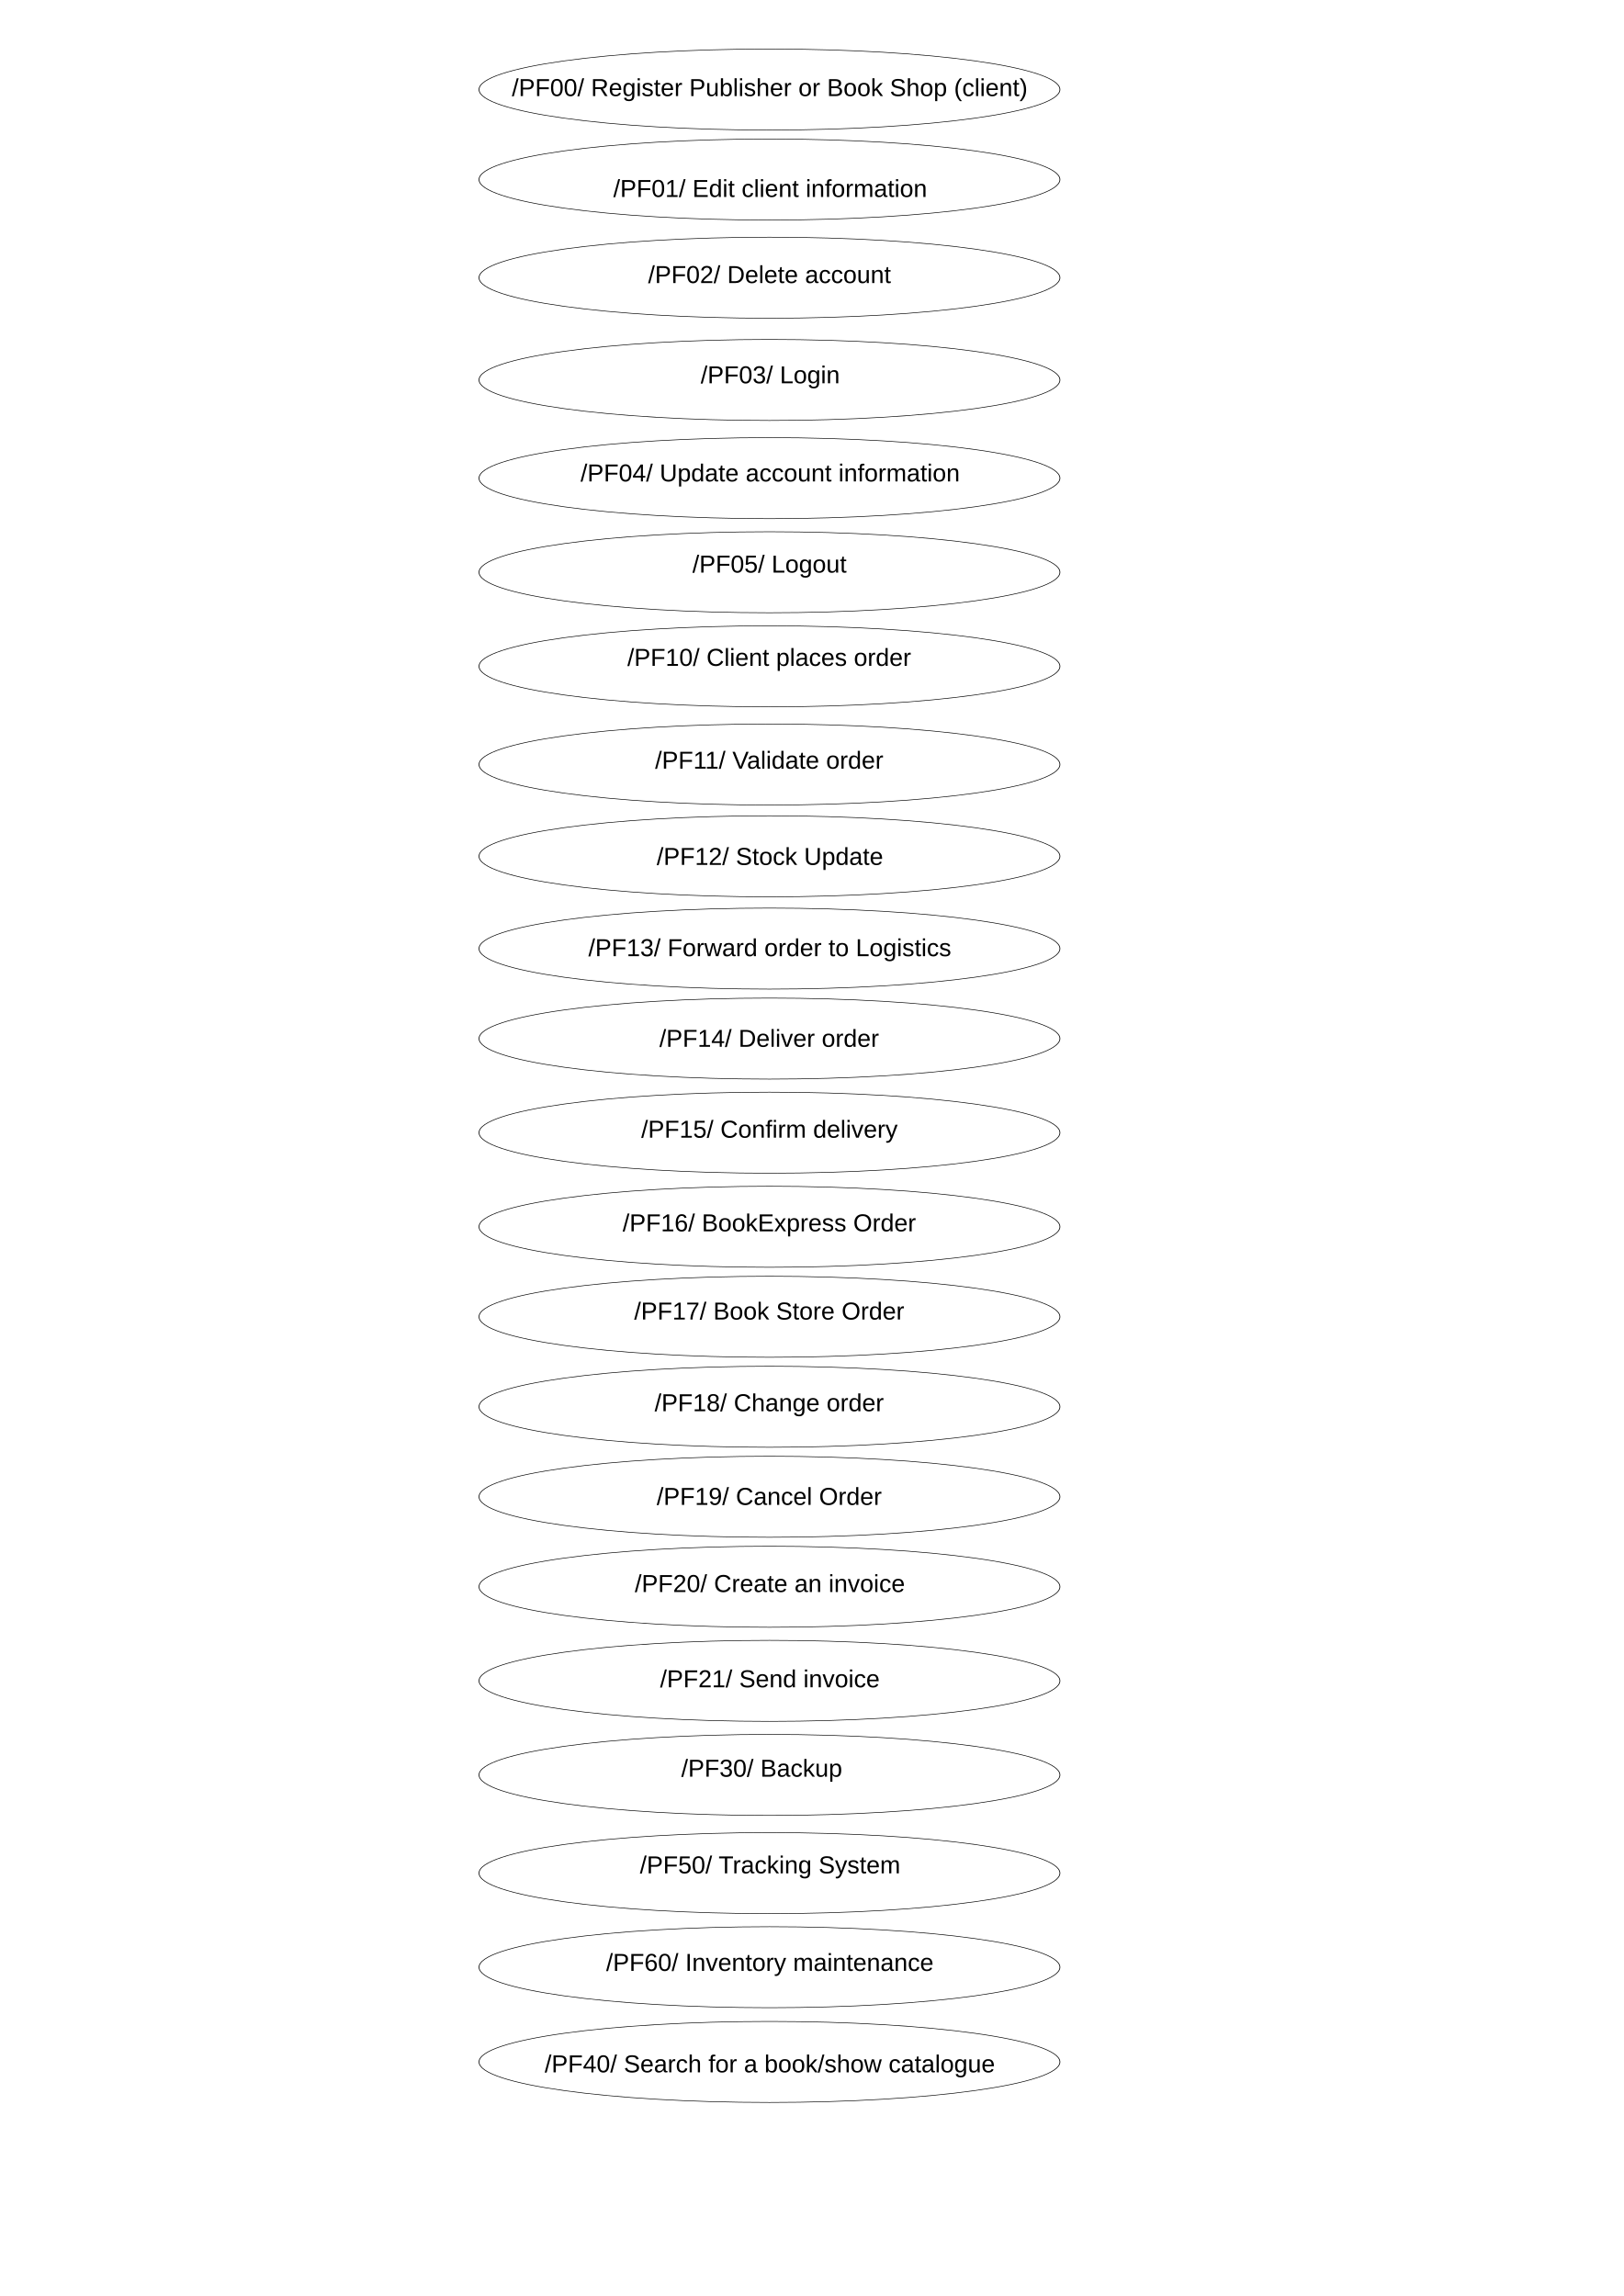
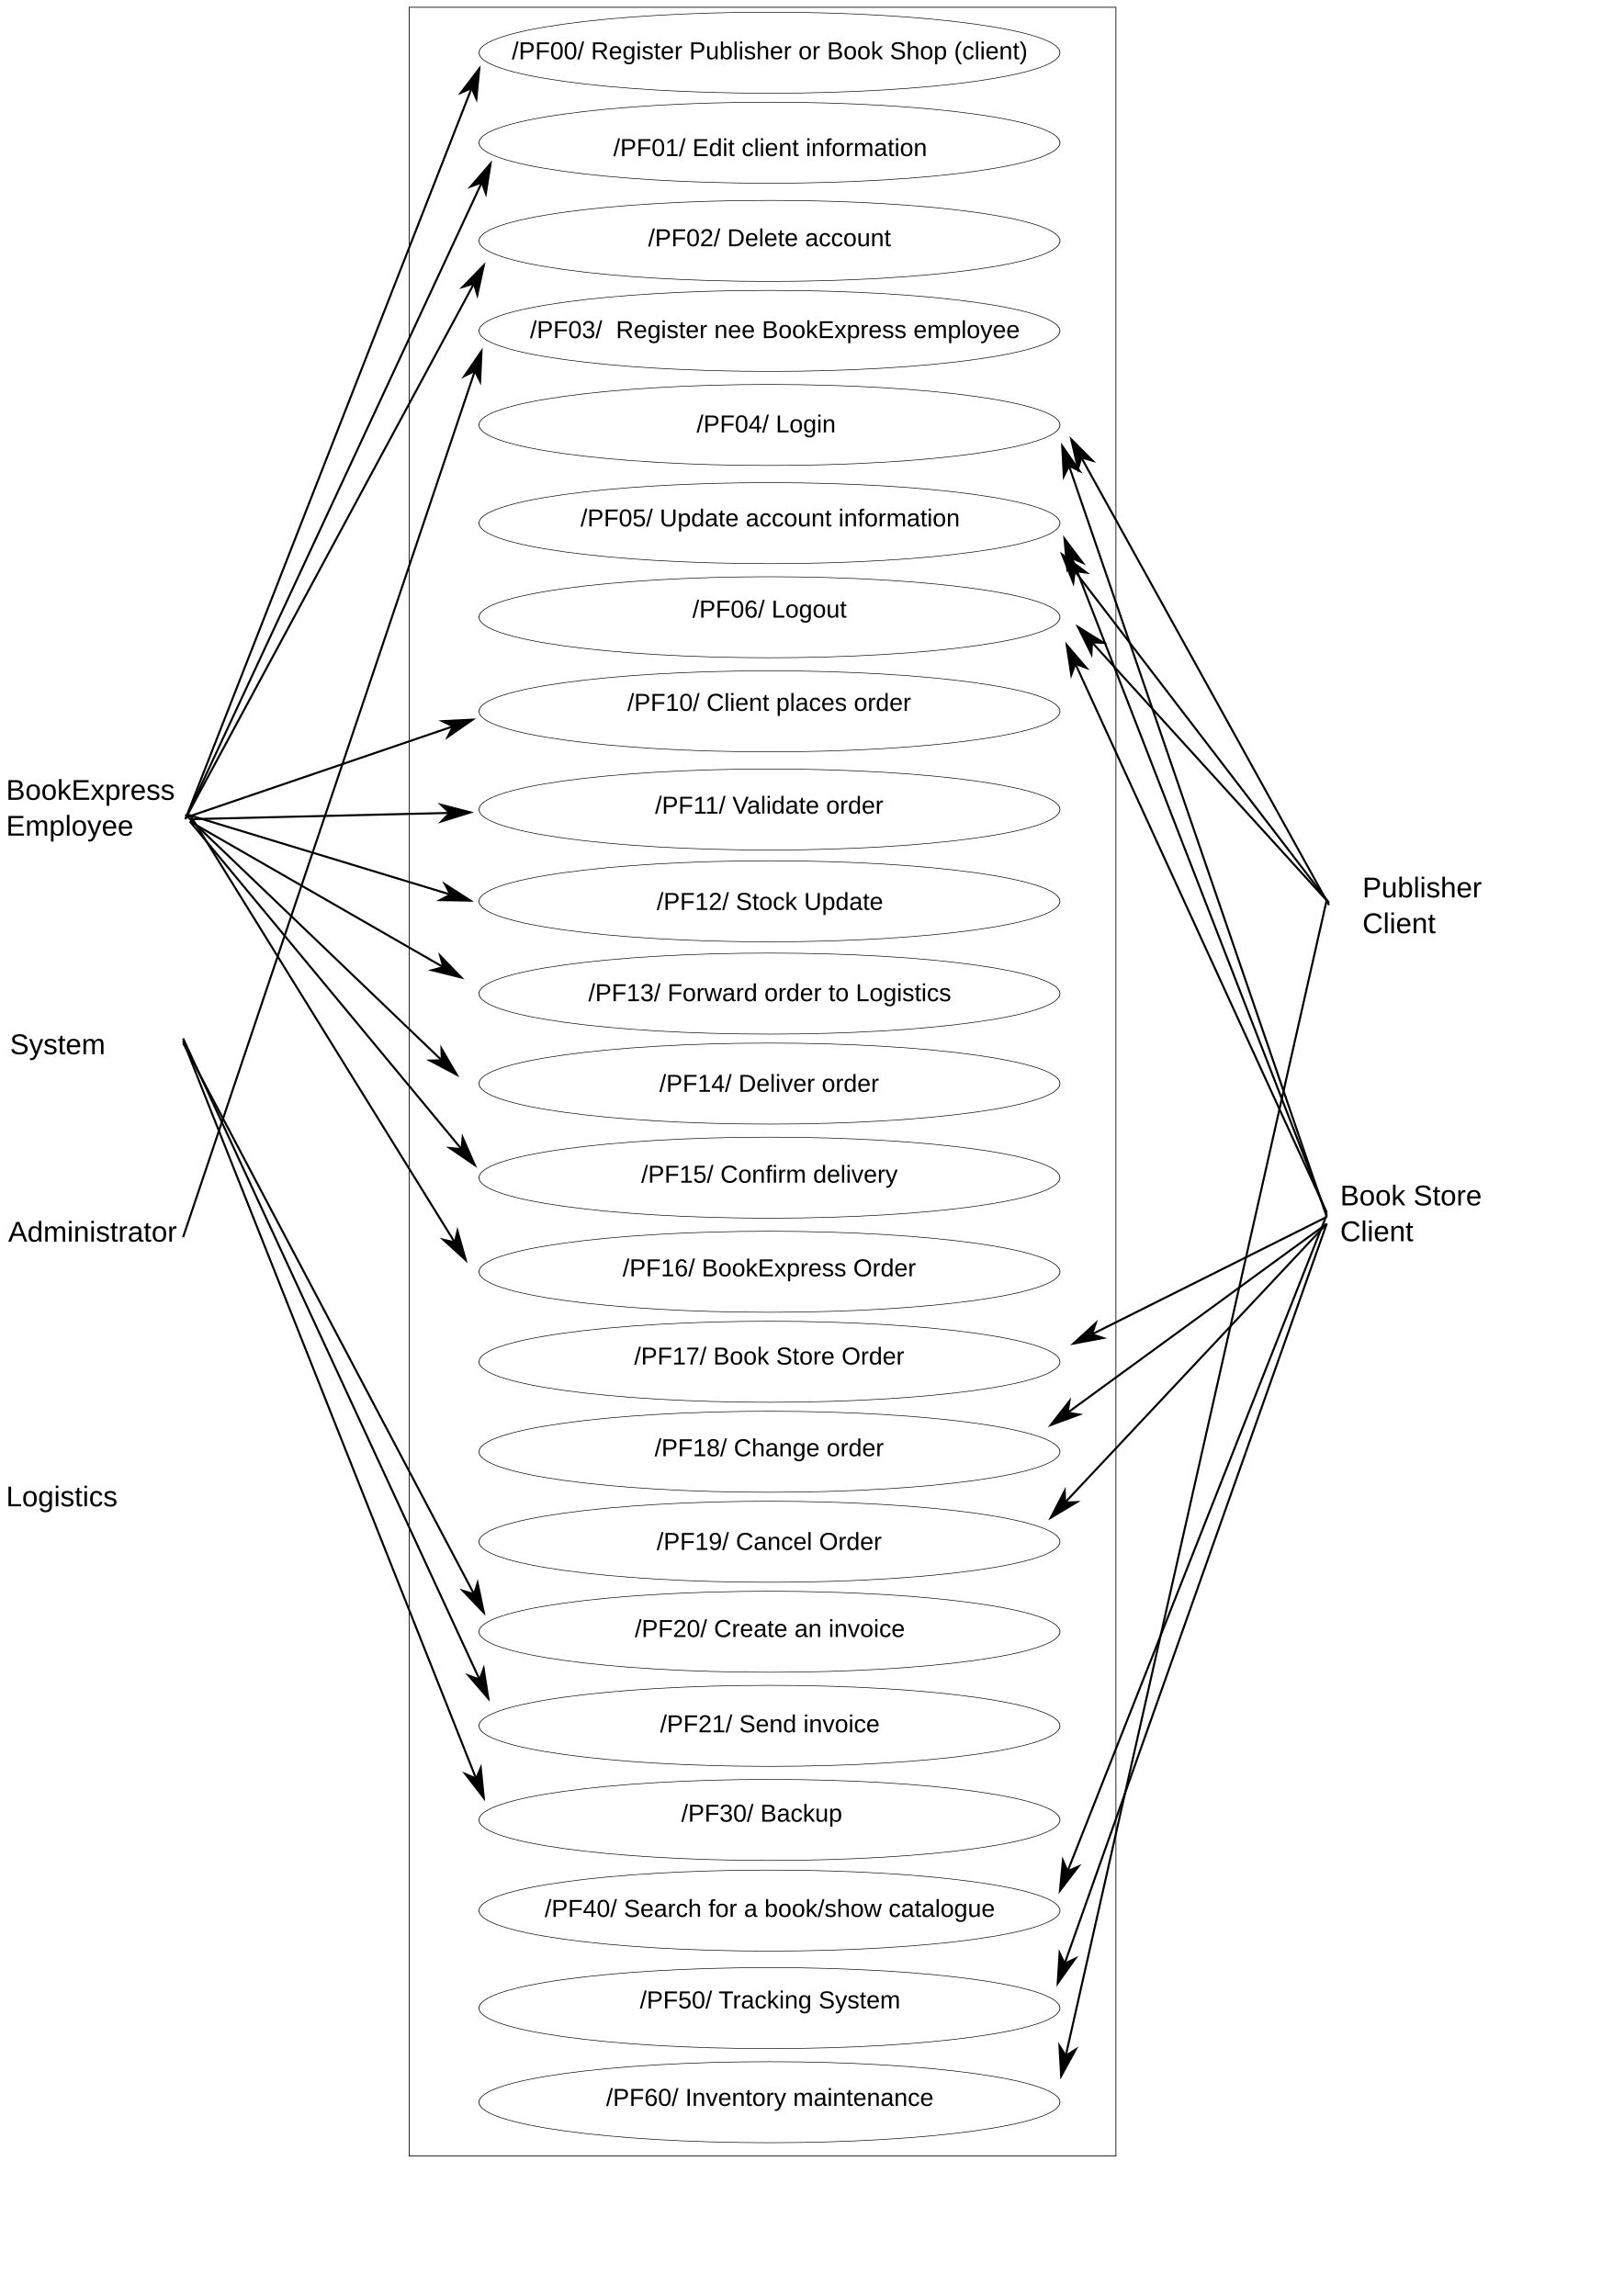
<svg xmlns="http://www.w3.org/2000/svg" width="210mm" height="297mm" id="svg2" version="1.1">
-   <defs id="defs4" />
+   <defs id="defs4">
+     <marker orient="auto" refY="0.0" refX="0.0" id="Arrow1Lend" style="overflow:visible;">
+       <path id="path4107" d="M 0.0,0.0 L 5.0,-5.0 L -12.5,0.0 L 5.0,5.0 L 0.0,0.0 z " style="fill-rule:evenodd;stroke:#000000;stroke-width:1.0pt;marker-start:none;" transform="scale(0.8) rotate(180) translate(12.5,0)" />
+     </marker>
+   </defs>
  <g id="layer1">
-     <text xml:space="preserve" style="font-size:14px;font-style:normal;font-variant:normal;font-weight:normal;font-stretch:normal;line-height:125%;letter-spacing:0px;word-spacing:0px;fill:#000000;fill-opacity:1;stroke:none;font-family:Arial;-inkscape-font-specification:Arial" x="250.206" y="46.961" id="text3015">
-       <tspan id="tspan3017" x="250.206" y="46.961" style="font-size:12px">/PF00/ Register Publisher or Book Shop (client)</tspan>
+     <text xml:space="preserve" style="font-size:14px;font-style:normal;font-variant:normal;font-weight:normal;font-stretch:normal;line-height:125%;letter-spacing:0px;word-spacing:0px;fill:#000000;fill-opacity:1;stroke:none;font-family:Arial;-inkscape-font-specification:Arial" x="250.206" y="28.961" id="text3015">
+       <tspan id="tspan3017" x="250.206" y="28.961" style="font-size:12px">/PF00/ Register Publisher or Book Shop (client)</tspan>
    </text>
-     <text xml:space="preserve" style="font-size:14px;font-style:normal;font-variant:normal;font-weight:normal;font-stretch:normal;line-height:125%;letter-spacing:0px;word-spacing:0px;fill:#000000;fill-opacity:1;stroke:none;font-family:Arial;-inkscape-font-specification:Arial" x="299.794" y="96.29" id="text3019">
-       <tspan id="tspan3021" x="299.794" y="96.29" style="font-size:12px">/PF01/ Edit client information</tspan>
+     <text xml:space="preserve" style="font-size:14px;font-style:normal;font-variant:normal;font-weight:normal;font-stretch:normal;line-height:125%;letter-spacing:0px;word-spacing:0px;fill:#000000;fill-opacity:1;stroke:none;font-family:Arial;-inkscape-font-specification:Arial" x="299.794" y="76.29" id="text3019">
+       <tspan id="tspan3021" x="299.794" y="76.29" style="font-size:12px">/PF01/ Edit client information</tspan>
    </text>
-     <text xml:space="preserve" style="font-size:14px;font-style:normal;font-variant:normal;font-weight:normal;font-stretch:normal;line-height:125%;letter-spacing:0px;word-spacing:0px;fill:#000000;fill-opacity:1;stroke:none;font-family:Arial;-inkscape-font-specification:Arial" x="316.786" y="138.378" id="text3023">
-       <tspan id="tspan3025" x="316.786" y="138.378" style="font-size:12px">/PF02/ Delete account</tspan>
+     <text xml:space="preserve" style="font-size:14px;font-style:normal;font-variant:normal;font-weight:normal;font-stretch:normal;line-height:125%;letter-spacing:0px;word-spacing:0px;fill:#000000;fill-opacity:1;stroke:none;font-family:Arial;-inkscape-font-specification:Arial" x="316.786" y="120.378" id="text3023">
+       <tspan id="tspan3025" x="316.786" y="120.378" style="font-size:12px">/PF02/ Delete account</tspan>
    </text>
-     <text xml:space="preserve" style="font-size:14px;font-style:normal;font-variant:normal;font-weight:normal;font-stretch:normal;line-height:125%;letter-spacing:0px;word-spacing:0px;fill:#000000;fill-opacity:1;stroke:none;font-family:Arial;-inkscape-font-specification:Arial" x="306.65" y="325.535" id="text3027">
-       <tspan x="306.65" y="325.535" id="tspan3031" style="font-size:12px">/PF10/ Client places order</tspan>
+     <text xml:space="preserve" style="font-size:14px;font-style:normal;font-variant:normal;font-weight:normal;font-stretch:normal;line-height:125%;letter-spacing:0px;word-spacing:0px;fill:#000000;fill-opacity:1;stroke:none;font-family:Arial;-inkscape-font-specification:Arial" x="306.65" y="347.535" id="text3027">
+       <tspan x="306.65" y="347.535" id="tspan3031" style="font-size:12px">/PF10/ Client places order</tspan>
    </text>
-     <text xml:space="preserve" style="font-size:14px;font-style:normal;font-variant:normal;font-weight:normal;font-stretch:normal;line-height:125%;letter-spacing:0px;word-spacing:0px;fill:#000000;fill-opacity:1;stroke:none;font-family:Arial;-inkscape-font-specification:Arial" x="320.208" y="375.797" id="text3035">
-       <tspan x="320.208" y="375.797" id="tspan3039" style="font-size:12px">/PF11/ Validate order</tspan>
+     <text xml:space="preserve" style="font-size:14px;font-style:normal;font-variant:normal;font-weight:normal;font-stretch:normal;line-height:125%;letter-spacing:0px;word-spacing:0px;fill:#000000;fill-opacity:1;stroke:none;font-family:Arial;-inkscape-font-specification:Arial" x="320.208" y="397.797" id="text3035">
+       <tspan x="320.208" y="397.797" id="tspan3039" style="font-size:12px">/PF11/ Validate order</tspan>
    </text>
-     <text xml:space="preserve" style="font-size:14px;font-style:normal;font-variant:normal;font-weight:normal;font-stretch:normal;line-height:125%;letter-spacing:0px;word-spacing:0px;fill:#000000;fill-opacity:1;stroke:none;font-family:Arial;-inkscape-font-specification:Arial" x="321.005" y="422.854" id="text3043">
-       <tspan id="tspan3045" x="321.005" y="422.854" style="font-size:12px">/PF12/ Stock Update</tspan>
+     <text xml:space="preserve" style="font-size:14px;font-style:normal;font-variant:normal;font-weight:normal;font-stretch:normal;line-height:125%;letter-spacing:0px;word-spacing:0px;fill:#000000;fill-opacity:1;stroke:none;font-family:Arial;-inkscape-font-specification:Arial" x="321.005" y="444.854" id="text3043">
+       <tspan id="tspan3045" x="321.005" y="444.854" style="font-size:12px">/PF12/ Stock Update</tspan>
    </text>
-     <text xml:space="preserve" style="font-size:14px;font-style:normal;font-variant:normal;font-weight:normal;font-stretch:normal;line-height:125%;letter-spacing:0px;word-spacing:0px;fill:#000000;fill-opacity:1;stroke:none;font-family:Arial;-inkscape-font-specification:Arial" x="287.598" y="467.473" id="text3047">
-       <tspan id="tspan3049" x="287.598" y="467.473" style="font-size:12px">/PF13/ Forward order to Logistics</tspan>
+     <text xml:space="preserve" style="font-size:14px;font-style:normal;font-variant:normal;font-weight:normal;font-stretch:normal;line-height:125%;letter-spacing:0px;word-spacing:0px;fill:#000000;fill-opacity:1;stroke:none;font-family:Arial;-inkscape-font-specification:Arial" x="287.598" y="489.473" id="text3047">
+       <tspan id="tspan3049" x="287.598" y="489.473" style="font-size:12px">/PF13/ Forward order to Logistics</tspan>
    </text>
-     <text xml:space="preserve" style="font-size:14px;font-style:normal;font-variant:normal;font-weight:normal;font-stretch:normal;line-height:125%;letter-spacing:0px;word-spacing:0px;fill:#000000;fill-opacity:1;stroke:none;font-family:Arial;-inkscape-font-specification:Arial" x="322.318" y="511.789" id="text3051">
-       <tspan id="tspan3053" x="322.318" y="511.789" style="font-size:12px">/PF14/ Deliver order</tspan>
+     <text xml:space="preserve" style="font-size:14px;font-style:normal;font-variant:normal;font-weight:normal;font-stretch:normal;line-height:125%;letter-spacing:0px;word-spacing:0px;fill:#000000;fill-opacity:1;stroke:none;font-family:Arial;-inkscape-font-specification:Arial" x="322.318" y="533.789" id="text3051">
+       <tspan id="tspan3053" x="322.318" y="533.789" style="font-size:12px">/PF14/ Deliver order</tspan>
    </text>
-     <text xml:space="preserve" style="font-size:14px;font-style:normal;font-variant:normal;font-weight:normal;font-stretch:normal;line-height:125%;letter-spacing:0px;word-spacing:0px;fill:#000000;fill-opacity:1;stroke:none;font-family:Arial;-inkscape-font-specification:Arial" x="313.435" y="556.214" id="text3055">
-       <tspan id="tspan3057" x="313.435" y="556.214" style="font-size:12px">/PF15/ Confirm delivery</tspan>
+     <text xml:space="preserve" style="font-size:14px;font-style:normal;font-variant:normal;font-weight:normal;font-stretch:normal;line-height:125%;letter-spacing:0px;word-spacing:0px;fill:#000000;fill-opacity:1;stroke:none;font-family:Arial;-inkscape-font-specification:Arial" x="313.435" y="578.214" id="text3055">
+       <tspan id="tspan3057" x="313.435" y="578.214" style="font-size:12px">/PF15/ Confirm delivery</tspan>
    </text>
-     <text xml:space="preserve" style="font-size:14px;font-style:normal;font-variant:normal;font-weight:normal;font-stretch:normal;line-height:125%;letter-spacing:0px;word-spacing:0px;fill:#000000;fill-opacity:1;stroke:none;font-family:Arial;-inkscape-font-specification:Arial" x="304.364" y="601.999" id="text3059">
-       <tspan id="tspan3061" x="304.364" y="601.999" style="font-size:12px">/PF16/ BookExpress Order</tspan>
+     <text xml:space="preserve" style="font-size:14px;font-style:normal;font-variant:normal;font-weight:normal;font-stretch:normal;line-height:125%;letter-spacing:0px;word-spacing:0px;fill:#000000;fill-opacity:1;stroke:none;font-family:Arial;-inkscape-font-specification:Arial" x="304.364" y="623.999" id="text3059">
+       <tspan id="tspan3061" x="304.364" y="623.999" style="font-size:12px">/PF16/ BookExpress Order</tspan>
    </text>
-     <text xml:space="preserve" style="font-size:14px;font-style:normal;font-variant:normal;font-weight:normal;font-stretch:normal;line-height:125%;letter-spacing:0px;word-spacing:0px;fill:#000000;fill-opacity:1;stroke:none;font-family:Arial;-inkscape-font-specification:Arial" x="310.306" y="778.334" id="text3063">
-       <tspan id="tspan3065" x="310.306" y="778.334" style="font-size:12px">/PF20/ Create an invoice</tspan>
+     <text xml:space="preserve" style="font-size:14px;font-style:normal;font-variant:normal;font-weight:normal;font-stretch:normal;line-height:125%;letter-spacing:0px;word-spacing:0px;fill:#000000;fill-opacity:1;stroke:none;font-family:Arial;-inkscape-font-specification:Arial" x="310.306" y="800.334" id="text3063">
+       <tspan id="tspan3065" x="310.306" y="800.334" style="font-size:12px">/PF20/ Create an invoice</tspan>
    </text>
-     <text xml:space="preserve" style="font-size:14px;font-style:normal;font-variant:normal;font-weight:normal;font-stretch:normal;line-height:125%;letter-spacing:0px;word-spacing:0px;fill:#000000;fill-opacity:1;stroke:none;font-family:Arial;-inkscape-font-specification:Arial" x="322.646" y="824.918" id="text3067">
-       <tspan id="tspan3069" x="322.646" y="824.918" style="font-size:12px">/PF21/ Send invoice</tspan>
+     <text xml:space="preserve" style="font-size:14px;font-style:normal;font-variant:normal;font-weight:normal;font-stretch:normal;line-height:125%;letter-spacing:0px;word-spacing:0px;fill:#000000;fill-opacity:1;stroke:none;font-family:Arial;-inkscape-font-specification:Arial" x="322.646" y="846.918" id="text3067">
+       <tspan id="tspan3069" x="322.646" y="846.918" style="font-size:12px">/PF21/ Send invoice</tspan>
    </text>
-     <text xml:space="preserve" style="font-size:14px;font-style:normal;font-variant:normal;font-weight:normal;font-stretch:normal;line-height:125%;letter-spacing:0px;word-spacing:0px;fill:#000000;fill-opacity:1;stroke:none;font-family:Arial;-inkscape-font-specification:Arial" x="333.004" y="868.631" id="text3071">
-       <tspan id="tspan3073" x="333.004" y="868.631" style="font-size:12px">/PF30/ Backup</tspan>
+     <text xml:space="preserve" style="font-size:14px;font-style:normal;font-variant:normal;font-weight:normal;font-stretch:normal;line-height:125%;letter-spacing:0px;word-spacing:0px;fill:#000000;fill-opacity:1;stroke:none;font-family:Arial;-inkscape-font-specification:Arial" x="333.004" y="890.631" id="text3071">
+       <tspan id="tspan3073" x="333.004" y="890.631" style="font-size:12px">/PF30/ Backup</tspan>
    </text>
-     <text xml:space="preserve" style="font-size:14px;font-style:normal;font-variant:normal;font-weight:normal;font-stretch:normal;line-height:125%;letter-spacing:0px;word-spacing:0px;fill:#000000;fill-opacity:1;stroke:none;font-family:Arial;-inkscape-font-specification:Arial" x="342.509" y="187.399" id="text3075">
-       <tspan id="tspan3077" x="342.509" y="187.399" style="font-size:12px">/PF03/ Login</tspan>
+     <text xml:space="preserve" style="font-size:14px;font-style:normal;font-variant:normal;font-weight:normal;font-stretch:normal;line-height:125%;letter-spacing:0px;word-spacing:0px;fill:#000000;fill-opacity:1;stroke:none;font-family:Arial;-inkscape-font-specification:Arial" x="340.509" y="211.399" id="text3075">
+       <tspan id="tspan3077" x="340.509" y="211.399" style="font-size:12px">/PF04/ Login</tspan>
    </text>
-     <text xml:space="preserve" style="font-size:14px;font-style:normal;font-variant:normal;font-weight:normal;font-stretch:normal;line-height:125%;letter-spacing:0px;word-spacing:0px;fill:#000000;fill-opacity:1;stroke:none;font-family:Arial;-inkscape-font-specification:Arial" x="283.775" y="235.371" id="text3079">
-       <tspan id="tspan3081" x="283.775" y="235.371" style="font-size:12px">/PF04/ Update account information</tspan>
+     <text xml:space="preserve" style="font-size:14px;font-style:normal;font-variant:normal;font-weight:normal;font-stretch:normal;line-height:125%;letter-spacing:0px;word-spacing:0px;fill:#000000;fill-opacity:1;stroke:none;font-family:Arial;-inkscape-font-specification:Arial" x="283.775" y="257.371" id="text3079">
+       <tspan id="tspan3081" x="283.775" y="257.371" style="font-size:12px">/PF05/ Update account information</tspan>
    </text>
-     <text xml:space="preserve" style="font-size:14px;font-style:normal;font-variant:normal;font-weight:normal;font-stretch:normal;line-height:125%;letter-spacing:0px;word-spacing:0px;fill:#000000;fill-opacity:1;stroke:none;font-family:Arial;-inkscape-font-specification:Arial" x="338.466" y="279.935" id="text3083">
-       <tspan id="tspan3085" x="338.466" y="279.935" style="font-size:12px">/PF05/ Logout</tspan>
+     <text xml:space="preserve" style="font-size:14px;font-style:normal;font-variant:normal;font-weight:normal;font-stretch:normal;line-height:125%;letter-spacing:0px;word-spacing:0px;fill:#000000;fill-opacity:1;stroke:none;font-family:Arial;-inkscape-font-specification:Arial" x="338.466" y="301.935" id="text3083">
+       <tspan id="tspan3085" x="338.466" y="301.935" style="font-size:12px">/PF06/ Logout</tspan>
    </text>
-     <text xml:space="preserve" style="font-size:14px;font-style:normal;font-variant:normal;font-weight:normal;font-stretch:normal;line-height:125%;letter-spacing:0px;word-spacing:0px;fill:#000000;fill-opacity:1;stroke:none;font-family:Arial;-inkscape-font-specification:Arial" x="266.255" y="1013.172" id="text3087">
-       <tspan id="tspan3089" x="266.255" y="1013.172" style="font-size:12px">/PF40/ Search for a book/show catalogue</tspan>
+     <text xml:space="preserve" style="font-size:14px;font-style:normal;font-variant:normal;font-weight:normal;font-stretch:normal;line-height:125%;letter-spacing:0px;word-spacing:0px;fill:#000000;fill-opacity:1;stroke:none;font-family:Arial;-inkscape-font-specification:Arial" x="266.255" y="937.172" id="text3087">
+       <tspan id="tspan3089" x="266.255" y="937.172" style="font-size:12px">/PF40/ Search for a book/show catalogue</tspan>
    </text>
-     <text xml:space="preserve" style="font-size:14px;font-style:normal;font-variant:normal;font-weight:normal;font-stretch:normal;line-height:125%;letter-spacing:0px;word-spacing:0px;fill:#000000;fill-opacity:1;stroke:none;font-family:Arial;-inkscape-font-specification:Arial" x="309.989" y="645.114" id="text3091">
-       <tspan id="tspan3093" x="309.989" y="645.114" style="font-size:12px">/PF17/ Book Store Order</tspan>
+     <text xml:space="preserve" style="font-size:14px;font-style:normal;font-variant:normal;font-weight:normal;font-stretch:normal;line-height:125%;letter-spacing:0px;word-spacing:0px;fill:#000000;fill-opacity:1;stroke:none;font-family:Arial;-inkscape-font-specification:Arial" x="309.989" y="667.114" id="text3091">
+       <tspan id="tspan3093" x="309.989" y="667.114" style="font-size:12px">/PF17/ Book Store Order</tspan>
    </text>
-     <text xml:space="preserve" style="font-size:14px;font-style:normal;font-variant:normal;font-weight:normal;font-stretch:normal;line-height:125%;letter-spacing:0px;word-spacing:0px;fill:#000000;fill-opacity:1;stroke:none;font-family:Arial;-inkscape-font-specification:Arial" x="319.986" y="689.946" id="text3095">
-       <tspan id="tspan3097" x="319.986" y="689.946" style="font-size:12px">/PF18/ Change order</tspan>
+     <text xml:space="preserve" style="font-size:14px;font-style:normal;font-variant:normal;font-weight:normal;font-stretch:normal;line-height:125%;letter-spacing:0px;word-spacing:0px;fill:#000000;fill-opacity:1;stroke:none;font-family:Arial;-inkscape-font-specification:Arial" x="319.986" y="711.946" id="text3095">
+       <tspan id="tspan3097" x="319.986" y="711.946" style="font-size:12px">/PF18/ Change order</tspan>
    </text>
-     <text xml:space="preserve" style="font-size:14px;font-style:normal;font-variant:normal;font-weight:normal;font-stretch:normal;line-height:125%;letter-spacing:0px;word-spacing:0px;fill:#000000;fill-opacity:1;stroke:none;font-family:Arial;-inkscape-font-specification:Arial" x="321.005" y="735.748" id="text3099">
-       <tspan id="tspan3101" x="321.005" y="735.748" style="font-size:12px">/PF19/ Cancel Order</tspan>
+     <text xml:space="preserve" style="font-size:14px;font-style:normal;font-variant:normal;font-weight:normal;font-stretch:normal;line-height:125%;letter-spacing:0px;word-spacing:0px;fill:#000000;fill-opacity:1;stroke:none;font-family:Arial;-inkscape-font-specification:Arial" x="321.005" y="757.748" id="text3099">
+       <tspan id="tspan3101" x="321.005" y="757.748" style="font-size:12px">/PF19/ Cancel Order</tspan>
    </text>
-     <text xml:space="preserve" style="font-size:14px;font-style:normal;font-variant:normal;font-weight:normal;font-stretch:normal;line-height:125%;letter-spacing:0px;word-spacing:0px;fill:#000000;fill-opacity:1;stroke:none;font-family:Arial;-inkscape-font-specification:Arial" x="312.778" y="915.887" id="text3103">
-       <tspan id="tspan3105" x="312.778" y="915.887" style="font-size:12px">/PF50/ Tracking System</tspan>
+     <text xml:space="preserve" style="font-size:14px;font-style:normal;font-variant:normal;font-weight:normal;font-stretch:normal;line-height:125%;letter-spacing:0px;word-spacing:0px;fill:#000000;fill-opacity:1;stroke:none;font-family:Arial;-inkscape-font-specification:Arial" x="312.778" y="981.887" id="text3103">
+       <tspan id="tspan3105" x="312.778" y="981.887" style="font-size:12px">/PF50/ Tracking System</tspan>
    </text>
-     <text xml:space="preserve" style="font-size:14px;font-style:normal;font-variant:normal;font-weight:normal;font-stretch:normal;line-height:125%;letter-spacing:0px;word-spacing:0px;fill:#000000;fill-opacity:1;stroke:none;font-family:Arial;-inkscape-font-specification:Arial" x="296.278" y="963.573" id="text3107">
-       <tspan id="tspan3109" x="296.278" y="963.573" style="font-size:12px">/PF60/ Inventory maintenance</tspan>
+     <text xml:space="preserve" style="font-size:14px;font-style:normal;font-variant:normal;font-weight:normal;font-stretch:normal;line-height:125%;letter-spacing:0px;word-spacing:0px;fill:#000000;fill-opacity:1;stroke:none;font-family:Arial;-inkscape-font-specification:Arial" x="296.278" y="1029.573" id="text3107">
+       <tspan id="tspan3109" x="296.278" y="1029.573" style="font-size:12px">/PF60/ Inventory maintenance</tspan>
    </text>
-     <path style="fill:none;stroke:#000000;stroke-width:0.366;stroke-linecap:butt;stroke-linejoin:miter;stroke-miterlimit:4;stroke-opacity:1;stroke-dasharray:none;stroke-dashoffset:0" id="path3178" d="m 519.282,88.929 a 141.974,24.307 0 1 1 -283.948,0 141.974,24.307 0 1 1 283.948,0 z" transform="matrix(1,0,0,0.8146815,-1.171875,-28.67602)" />
-     <path transform="matrix(1,0,0,0.8146815,-1.171875,15.32398)" d="m 519.282,88.929 a 141.974,24.307 0 1 1 -283.948,0 141.974,24.307 0 1 1 283.948,0 z" id="path3230" style="fill:none;stroke:#000000;stroke-width:0.366;stroke-linecap:butt;stroke-linejoin:miter;stroke-miterlimit:4;stroke-opacity:1;stroke-dasharray:none;stroke-dashoffset:0" />
-     <path style="fill:none;stroke:#000000;stroke-width:0.366;stroke-linecap:butt;stroke-linejoin:miter;stroke-miterlimit:4;stroke-opacity:1;stroke-dasharray:none;stroke-dashoffset:0" id="path3232" d="m 519.282,88.929 a 141.974,24.307 0 1 1 -283.948,0 141.974,24.307 0 1 1 283.948,0 z" transform="matrix(1,0,0,0.8146815,-1.171875,63.32398)" />
-     <path transform="matrix(1,0,0,0.8146815,-1.171875,113.324)" d="m 519.282,88.929 a 141.974,24.307 0 1 1 -283.948,0 141.974,24.307 0 1 1 283.948,0 z" id="path3234" style="fill:none;stroke:#000000;stroke-width:0.366;stroke-linecap:butt;stroke-linejoin:miter;stroke-miterlimit:4;stroke-opacity:1;stroke-dasharray:none;stroke-dashoffset:0" />
-     <path style="fill:none;stroke:#000000;stroke-width:0.366;stroke-linecap:butt;stroke-linejoin:miter;stroke-miterlimit:4;stroke-opacity:1;stroke-dasharray:none;stroke-dashoffset:0" id="path3236" d="m 519.282,88.929 a 141.974,24.307 0 1 1 -283.948,0 141.974,24.307 0 1 1 283.948,0 z" transform="matrix(1,0,0,0.8146815,-1.171875,161.324)" />
-     <path transform="matrix(1,0,0,0.8146815,-1.171875,207.324)" d="m 519.282,88.929 a 141.974,24.307 0 1 1 -283.948,0 141.974,24.307 0 1 1 283.948,0 z" id="path3238" style="fill:none;stroke:#000000;stroke-width:0.366;stroke-linecap:butt;stroke-linejoin:miter;stroke-miterlimit:4;stroke-opacity:1;stroke-dasharray:none;stroke-dashoffset:0" />
-     <path style="fill:none;stroke:#000000;stroke-width:0.366;stroke-linecap:butt;stroke-linejoin:miter;stroke-miterlimit:4;stroke-opacity:1;stroke-dasharray:none;stroke-dashoffset:0" id="path3240" d="m 519.282,88.929 a 141.974,24.307 0 1 1 -283.948,0 141.974,24.307 0 1 1 283.948,0 z" transform="matrix(1,0,0,0.8146815,-1.171875,253.324)" />
-     <path transform="matrix(1,0,0,0.8146815,-1.171875,301.324)" d="m 519.282,88.929 a 141.974,24.307 0 1 1 -283.948,0 141.974,24.307 0 1 1 283.948,0 z" id="path3242" style="fill:none;stroke:#000000;stroke-width:0.366;stroke-linecap:butt;stroke-linejoin:miter;stroke-miterlimit:4;stroke-opacity:1;stroke-dasharray:none;stroke-dashoffset:0" />
-     <path style="fill:none;stroke:#000000;stroke-width:0.366;stroke-linecap:butt;stroke-linejoin:miter;stroke-miterlimit:4;stroke-opacity:1;stroke-dasharray:none;stroke-dashoffset:0" id="path3244" d="m 519.282,88.929 a 141.974,24.307 0 1 1 -283.948,0 141.974,24.307 0 1 1 283.948,0 z" transform="matrix(1,0,0,0.8146815,-1.171875,346.199)" />
-     <path transform="matrix(1,0,0,0.8146815,-1.171875,391.324)" d="m 519.282,88.929 a 141.974,24.307 0 1 1 -283.948,0 141.974,24.307 0 1 1 283.948,0 z" id="path3246" style="fill:none;stroke:#000000;stroke-width:0.366;stroke-linecap:butt;stroke-linejoin:miter;stroke-miterlimit:4;stroke-opacity:1;stroke-dasharray:none;stroke-dashoffset:0" />
-     <path style="fill:none;stroke:#000000;stroke-width:0.366;stroke-linecap:butt;stroke-linejoin:miter;stroke-miterlimit:4;stroke-opacity:1;stroke-dasharray:none;stroke-dashoffset:0" id="path3248" d="m 519.282,88.929 a 141.974,24.307 0 1 1 -283.948,0 141.974,24.307 0 1 1 283.948,0 z" transform="matrix(1,0,0,0.8146815,-1.171875,435.324)" />
-     <path transform="matrix(1,0,0,0.8146815,-1.171875,481.324)" d="m 519.282,88.929 a 141.974,24.307 0 1 1 -283.948,0 141.974,24.307 0 1 1 283.948,0 z" id="path3250" style="fill:none;stroke:#000000;stroke-width:0.366;stroke-linecap:butt;stroke-linejoin:miter;stroke-miterlimit:4;stroke-opacity:1;stroke-dasharray:none;stroke-dashoffset:0" />
-     <path style="fill:none;stroke:#000000;stroke-width:0.366;stroke-linecap:butt;stroke-linejoin:miter;stroke-miterlimit:4;stroke-opacity:1;stroke-dasharray:none;stroke-dashoffset:0" id="path3252" d="m 519.282,88.929 a 141.974,24.307 0 1 1 -283.948,0 141.974,24.307 0 1 1 283.948,0 z" transform="matrix(1,0,0,0.8146815,-1.171875,527.324)" />
-     <path transform="matrix(1,0,0,0.8146815,-1.171875,571.324)" d="m 519.282,88.929 a 141.974,24.307 0 1 1 -283.948,0 141.974,24.307 0 1 1 283.948,0 z" id="path3254" style="fill:none;stroke:#000000;stroke-width:0.366;stroke-linecap:butt;stroke-linejoin:miter;stroke-miterlimit:4;stroke-opacity:1;stroke-dasharray:none;stroke-dashoffset:0" />
-     <path style="fill:none;stroke:#000000;stroke-width:0.366;stroke-linecap:butt;stroke-linejoin:miter;stroke-miterlimit:4;stroke-opacity:1;stroke-dasharray:none;stroke-dashoffset:0" id="path3256" d="m 519.282,88.929 a 141.974,24.307 0 1 1 -283.948,0 141.974,24.307 0 1 1 283.948,0 z" transform="matrix(1,0,0,0.8146815,-1.171875,615.324)" />
-     <path transform="matrix(1,0,0,0.8146815,-1.171875,935.6365)" d="m 519.282,88.929 a 141.974,24.307 0 1 1 -283.948,0 141.974,24.307 0 1 1 283.948,0 z" id="path3258" style="fill:none;stroke:#000000;stroke-width:0.366;stroke-linecap:butt;stroke-linejoin:miter;stroke-miterlimit:4;stroke-opacity:1;stroke-dasharray:none;stroke-dashoffset:0" />
-     <path transform="matrix(1,0,0,0.8146815,-1.171875,659.324)" d="m 519.282,88.929 a 141.974,24.307 0 1 1 -283.948,0 141.974,24.307 0 1 1 283.948,0 z" id="path3260" style="fill:none;stroke:#000000;stroke-width:0.366;stroke-linecap:butt;stroke-linejoin:miter;stroke-miterlimit:4;stroke-opacity:1;stroke-dasharray:none;stroke-dashoffset:0" />
-     <path style="fill:none;stroke:#000000;stroke-width:0.366;stroke-linecap:butt;stroke-linejoin:miter;stroke-miterlimit:4;stroke-opacity:1;stroke-dasharray:none;stroke-dashoffset:0" id="path3262" d="m 519.282,88.929 a 141.974,24.307 0 1 1 -283.948,0 141.974,24.307 0 1 1 283.948,0 z" transform="matrix(1,0,0,0.8146815,-1.171875,703.324)" />
-     <path transform="matrix(1,0,0,0.8146815,-1.171875,749.324)" d="m 519.282,88.929 a 141.974,24.307 0 1 1 -283.948,0 141.974,24.307 0 1 1 283.948,0 z" id="path3264" style="fill:none;stroke:#000000;stroke-width:0.366;stroke-linecap:butt;stroke-linejoin:miter;stroke-miterlimit:4;stroke-opacity:1;stroke-dasharray:none;stroke-dashoffset:0" />
-     <path style="fill:none;stroke:#000000;stroke-width:0.366;stroke-linecap:butt;stroke-linejoin:miter;stroke-miterlimit:4;stroke-opacity:1;stroke-dasharray:none;stroke-dashoffset:0" id="path3266" d="m 519.282,88.929 a 141.974,24.307 0 1 1 -283.948,0 141.974,24.307 0 1 1 283.948,0 z" transform="matrix(1,0,0,0.8146815,-1.171875,795.324)" />
-     <path transform="matrix(1,0,0,0.8146815,-1.171875,843.324)" d="m 519.282,88.929 a 141.974,24.307 0 1 1 -283.948,0 141.974,24.307 0 1 1 283.948,0 z" id="path3268" style="fill:none;stroke:#000000;stroke-width:0.366;stroke-linecap:butt;stroke-linejoin:miter;stroke-miterlimit:4;stroke-opacity:1;stroke-dasharray:none;stroke-dashoffset:0" />
-     <path style="fill:none;stroke:#000000;stroke-width:0.366;stroke-linecap:butt;stroke-linejoin:miter;stroke-miterlimit:4;stroke-opacity:1;stroke-dasharray:none;stroke-dashoffset:0" id="path3270" d="m 519.282,88.929 a 141.974,24.307 0 1 1 -283.948,0 141.974,24.307 0 1 1 283.948,0 z" transform="matrix(1,0,0,0.8146815,-1.171875,889.324)" />
+     <path style="fill:none;stroke:#000000;stroke-width:0.366;stroke-linecap:butt;stroke-linejoin:miter;stroke-miterlimit:4;stroke-opacity:1;stroke-dasharray:none;stroke-dashoffset:0" id="path3178" d="m 519.282,88.929 a 141.974,24.307 0 1 1 -283.948,0 141.974,24.307 0 1 1 283.948,0 z" transform="matrix(1,0,0,0.8146815,-1.171875,-46.67602)" />
+     <path transform="matrix(1,0,0,0.8146815,-1.171875,-2.676021)" d="m 519.282,88.929 a 141.974,24.307 0 1 1 -283.948,0 141.974,24.307 0 1 1 283.948,0 z" id="path3230" style="fill:none;stroke:#000000;stroke-width:0.366;stroke-linecap:butt;stroke-linejoin:miter;stroke-miterlimit:4;stroke-opacity:1;stroke-dasharray:none;stroke-dashoffset:0" />
+     <path style="fill:none;stroke:#000000;stroke-width:0.366;stroke-linecap:butt;stroke-linejoin:miter;stroke-miterlimit:4;stroke-opacity:1;stroke-dasharray:none;stroke-dashoffset:0" id="path3232" d="m 519.282,88.929 a 141.974,24.307 0 1 1 -283.948,0 141.974,24.307 0 1 1 283.948,0 z" transform="matrix(1,0,0,0.8146815,-1.171875,45.32398)" />
+     <path transform="matrix(1,0,0,0.8146815,-1.171875,135.324)" d="m 519.282,88.929 a 141.974,24.307 0 1 1 -283.948,0 141.974,24.307 0 1 1 283.948,0 z" id="path3234" style="fill:none;stroke:#000000;stroke-width:0.366;stroke-linecap:butt;stroke-linejoin:miter;stroke-miterlimit:4;stroke-opacity:1;stroke-dasharray:none;stroke-dashoffset:0" />
+     <path style="fill:none;stroke:#000000;stroke-width:0.366;stroke-linecap:butt;stroke-linejoin:miter;stroke-miterlimit:4;stroke-opacity:1;stroke-dasharray:none;stroke-dashoffset:0" id="path3236" d="m 519.282,88.929 a 141.974,24.307 0 1 1 -283.948,0 141.974,24.307 0 1 1 283.948,0 z" transform="matrix(1,0,0,0.8146815,-1.171875,183.324)" />
+     <path transform="matrix(1,0,0,0.8146815,-1.171875,229.324)" d="m 519.282,88.929 a 141.974,24.307 0 1 1 -283.948,0 141.974,24.307 0 1 1 283.948,0 z" id="path3238" style="fill:none;stroke:#000000;stroke-width:0.366;stroke-linecap:butt;stroke-linejoin:miter;stroke-miterlimit:4;stroke-opacity:1;stroke-dasharray:none;stroke-dashoffset:0" />
+     <path style="fill:none;stroke:#000000;stroke-width:0.366;stroke-linecap:butt;stroke-linejoin:miter;stroke-miterlimit:4;stroke-opacity:1;stroke-dasharray:none;stroke-dashoffset:0" id="path3240" d="m 519.282,88.929 a 141.974,24.307 0 1 1 -283.948,0 141.974,24.307 0 1 1 283.948,0 z" transform="matrix(1,0,0,0.8146815,-1.171875,275.324)" />
+     <path transform="matrix(1,0,0,0.8146815,-1.171875,323.324)" d="m 519.282,88.929 a 141.974,24.307 0 1 1 -283.948,0 141.974,24.307 0 1 1 283.948,0 z" id="path3242" style="fill:none;stroke:#000000;stroke-width:0.366;stroke-linecap:butt;stroke-linejoin:miter;stroke-miterlimit:4;stroke-opacity:1;stroke-dasharray:none;stroke-dashoffset:0" />
+     <path style="fill:none;stroke:#000000;stroke-width:0.366;stroke-linecap:butt;stroke-linejoin:miter;stroke-miterlimit:4;stroke-opacity:1;stroke-dasharray:none;stroke-dashoffset:0" id="path3244" d="m 519.282,88.929 a 141.974,24.307 0 1 1 -283.948,0 141.974,24.307 0 1 1 283.948,0 z" transform="matrix(1,0,0,0.8146815,-1.171875,368.199)" />
+     <path transform="matrix(1,0,0,0.8146815,-1.171875,413.324)" d="m 519.282,88.929 a 141.974,24.307 0 1 1 -283.948,0 141.974,24.307 0 1 1 283.948,0 z" id="path3246" style="fill:none;stroke:#000000;stroke-width:0.366;stroke-linecap:butt;stroke-linejoin:miter;stroke-miterlimit:4;stroke-opacity:1;stroke-dasharray:none;stroke-dashoffset:0" />
+     <path style="fill:none;stroke:#000000;stroke-width:0.366;stroke-linecap:butt;stroke-linejoin:miter;stroke-miterlimit:4;stroke-opacity:1;stroke-dasharray:none;stroke-dashoffset:0" id="path3248" d="m 519.282,88.929 a 141.974,24.307 0 1 1 -283.948,0 141.974,24.307 0 1 1 283.948,0 z" transform="matrix(1,0,0,0.8146815,-1.171875,457.324)" />
+     <path transform="matrix(1,0,0,0.8146815,-1.171875,503.324)" d="m 519.282,88.929 a 141.974,24.307 0 1 1 -283.948,0 141.974,24.307 0 1 1 283.948,0 z" id="path3250" style="fill:none;stroke:#000000;stroke-width:0.366;stroke-linecap:butt;stroke-linejoin:miter;stroke-miterlimit:4;stroke-opacity:1;stroke-dasharray:none;stroke-dashoffset:0" />
+     <path style="fill:none;stroke:#000000;stroke-width:0.366;stroke-linecap:butt;stroke-linejoin:miter;stroke-miterlimit:4;stroke-opacity:1;stroke-dasharray:none;stroke-dashoffset:0" id="path3252" d="m 519.282,88.929 a 141.974,24.307 0 1 1 -283.948,0 141.974,24.307 0 1 1 283.948,0 z" transform="matrix(1,0,0,0.8146815,-1.171875,549.324)" />
+     <path transform="matrix(1,0,0,0.8146815,-1.171875,593.324)" d="m 519.282,88.929 a 141.974,24.307 0 1 1 -283.948,0 141.974,24.307 0 1 1 283.948,0 z" id="path3254" style="fill:none;stroke:#000000;stroke-width:0.366;stroke-linecap:butt;stroke-linejoin:miter;stroke-miterlimit:4;stroke-opacity:1;stroke-dasharray:none;stroke-dashoffset:0" />
+     <path style="fill:none;stroke:#000000;stroke-width:0.366;stroke-linecap:butt;stroke-linejoin:miter;stroke-miterlimit:4;stroke-opacity:1;stroke-dasharray:none;stroke-dashoffset:0" id="path3256" d="m 519.282,88.929 a 141.974,24.307 0 1 1 -283.948,0 141.974,24.307 0 1 1 283.948,0 z" transform="matrix(1,0,0,0.8146815,-1.171875,637.324)" />
+     <path transform="matrix(1,0,0,0.8146815,-1.171875,861.6365)" d="m 519.282,88.929 a 141.974,24.307 0 1 1 -283.948,0 141.974,24.307 0 1 1 283.948,0 z" id="path3258" style="fill:none;stroke:#000000;stroke-width:0.366;stroke-linecap:butt;stroke-linejoin:miter;stroke-miterlimit:4;stroke-opacity:1;stroke-dasharray:none;stroke-dashoffset:0" />
+     <path transform="matrix(1,0,0,0.8146815,-1.171875,681.324)" d="m 519.282,88.929 a 141.974,24.307 0 1 1 -283.948,0 141.974,24.307 0 1 1 283.948,0 z" id="path3260" style="fill:none;stroke:#000000;stroke-width:0.366;stroke-linecap:butt;stroke-linejoin:miter;stroke-miterlimit:4;stroke-opacity:1;stroke-dasharray:none;stroke-dashoffset:0" />
+     <path style="fill:none;stroke:#000000;stroke-width:0.366;stroke-linecap:butt;stroke-linejoin:miter;stroke-miterlimit:4;stroke-opacity:1;stroke-dasharray:none;stroke-dashoffset:0" id="path3262" d="m 519.282,88.929 a 141.974,24.307 0 1 1 -283.948,0 141.974,24.307 0 1 1 283.948,0 z" transform="matrix(1,0,0,0.8146815,-1.171875,725.324)" />
+     <path transform="matrix(1,0,0,0.8146815,-1.171875,771.324)" d="m 519.282,88.929 a 141.974,24.307 0 1 1 -283.948,0 141.974,24.307 0 1 1 283.948,0 z" id="path3264" style="fill:none;stroke:#000000;stroke-width:0.366;stroke-linecap:butt;stroke-linejoin:miter;stroke-miterlimit:4;stroke-opacity:1;stroke-dasharray:none;stroke-dashoffset:0" />
+     <path style="fill:none;stroke:#000000;stroke-width:0.366;stroke-linecap:butt;stroke-linejoin:miter;stroke-miterlimit:4;stroke-opacity:1;stroke-dasharray:none;stroke-dashoffset:0" id="path3266" d="m 519.282,88.929 a 141.974,24.307 0 1 1 -283.948,0 141.974,24.307 0 1 1 283.948,0 z" transform="matrix(1,0,0,0.8146815,-1.171875,817.324)" />
+     <path transform="matrix(1,0,0,0.8146815,-1.171875,909.324)" d="m 519.282,88.929 a 141.974,24.307 0 1 1 -283.948,0 141.974,24.307 0 1 1 283.948,0 z" id="path3268" style="fill:none;stroke:#000000;stroke-width:0.366;stroke-linecap:butt;stroke-linejoin:miter;stroke-miterlimit:4;stroke-opacity:1;stroke-dasharray:none;stroke-dashoffset:0" />
+     <path style="fill:none;stroke:#000000;stroke-width:0.366;stroke-linecap:butt;stroke-linejoin:miter;stroke-miterlimit:4;stroke-opacity:1;stroke-dasharray:none;stroke-dashoffset:0" id="path3270" d="m 519.282,88.929 a 141.974,24.307 0 1 1 -283.948,0 141.974,24.307 0 1 1 283.948,0 z" transform="matrix(1,0,0,0.8146815,-1.171875,955.324)" />
+     <text xml:space="preserve" style="font-size:14px;font-style:normal;font-variant:normal;font-weight:normal;font-stretch:normal;line-height:125%;letter-spacing:0px;word-spacing:0px;fill:#000000;fill-opacity:1;stroke:none;font-family:Arial;-inkscape-font-specification:Arial" x="665.977" y="438.739" id="text3291">
+       <tspan id="tspan3293" x="665.977" y="438.739">Publisher</tspan>
+       <tspan x="665.977" y="456.239" id="tspan3313">Client</tspan>
+     </text>
+     <text xml:space="preserve" style="font-size:14px;font-style:normal;font-variant:normal;font-weight:normal;font-stretch:normal;line-height:125%;letter-spacing:0px;word-spacing:0px;fill:#000000;fill-opacity:1;stroke:none;font-family:Arial;-inkscape-font-specification:Arial" x="2.975" y="736.445" id="text3295">
+       <tspan id="tspan3297" x="2.975" y="736.445">Logistics</tspan>
+     </text>
+     <text xml:space="preserve" style="font-size:14px;font-style:normal;font-variant:normal;font-weight:normal;font-stretch:normal;line-height:125%;letter-spacing:0px;word-spacing:0px;fill:#000000;fill-opacity:1;stroke:none;font-family:Arial;-inkscape-font-specification:Arial" x="655.094" y="589.324" id="text3299">
+       <tspan id="tspan3301" x="655.094" y="589.324">Book Store</tspan>
+       <tspan x="655.094" y="606.824" id="tspan3315">Client</tspan>
+     </text>
+     <text xml:space="preserve" style="font-size:14px;font-style:normal;font-variant:normal;font-weight:normal;font-stretch:normal;line-height:125%;letter-spacing:0px;word-spacing:0px;fill:#000000;fill-opacity:1;stroke:none;font-family:Arial;-inkscape-font-specification:Arial" x="2.975" y="391.042" id="text3303">
+       <tspan id="tspan3305" x="2.975" y="391.042">BookExpress</tspan>
+       <tspan x="2.975" y="408.542" id="tspan3311">Employee</tspan>
+     </text>
+     <text xml:space="preserve" style="font-size:14px;font-style:normal;font-variant:normal;font-weight:normal;font-stretch:normal;line-height:125%;letter-spacing:0px;word-spacing:0px;fill:#000000;fill-opacity:1;stroke:none;font-family:Arial;-inkscape-font-specification:Arial" x="4.021" y="607.03" id="text3307">
+       <tspan id="tspan3309" x="4.021" y="607.03">Administrator</tspan>
+     </text>
+     <rect style="fill:none;stroke:#000000;stroke-width:0.377;stroke-linecap:butt;stroke-linejoin:miter;stroke-miterlimit:4;stroke-opacity:1;stroke-dasharray:none;stroke-dashoffset:0" id="rect3317" width="345.485" height="1050.543" x="200" y="3.551" />
+     <path style="fill:none;stroke:#000000;stroke-width:0.366;stroke-linecap:butt;stroke-linejoin:miter;stroke-miterlimit:4;stroke-opacity:1;stroke-dasharray:none;stroke-dashoffset:0" id="path3321" d="m 519.282,88.929 a 141.974,24.307 0 1 1 -283.948,0 141.974,24.307 0 1 1 283.948,0 z" transform="matrix(1,0,0,0.8146815,-1.171875,89.32398)" />
+     <text xml:space="preserve" style="font-size:14px;font-style:normal;font-variant:normal;font-weight:normal;font-stretch:normal;line-height:125%;letter-spacing:0px;word-spacing:0px;fill:#000000;fill-opacity:1;stroke:none;font-family:Arial;-inkscape-font-specification:Arial" x="259.062" y="165.3" id="text3323">
+       <tspan id="tspan3325" x="259.062" y="165.3" style="font-size:12px">/PF03/  Register nee BookExpress employee</tspan>
+     </text>
+     <path style="fill:none;stroke:#000000;stroke-width:1px;stroke-linecap:butt;stroke-linejoin:miter;stroke-opacity:1;marker-end:url(#Arrow1Lend)" d="M 90.598,400.498 234.229,33.686" id="path4741" />
+     <path style="fill:none;stroke:#000000;stroke-width:1px;stroke-linecap:butt;stroke-linejoin:miter;stroke-opacity:1;marker-end:url(#Arrow1Lend)" d="M 90.598,400.498 239.753,80.09" id="path4743" />
+     <path style="fill:none;stroke:#000000;stroke-width:1px;stroke-linecap:butt;stroke-linejoin:miter;stroke-opacity:1;marker-end:url(#Arrow1Lend)" d="M 91.703,398.288 236.439,129.809" id="path4745" />
+     <path style="fill:none;stroke:#000000;stroke-width:1px;stroke-linecap:butt;stroke-linejoin:miter;stroke-opacity:1;marker-end:url(#Arrow1Lend)" d="M 91.703,399.393 230.915,351.885" id="path4747" />
+     <path style="fill:none;stroke:#000000;stroke-width:1px;stroke-linecap:butt;stroke-linejoin:miter;stroke-opacity:1;marker-end:url(#Arrow1Lend)" d="M 92.808,400.498 229.81,397.184" id="path4749" />
+     <path style="fill:none;stroke:#000000;stroke-width:1px;stroke-linecap:butt;stroke-linejoin:miter;stroke-opacity:1;marker-end:url(#Arrow1Lend)" d="M 91.703,398.288 229.81,440.273" id="path4751" />
+     <path style="fill:none;stroke:#000000;stroke-width:1px;stroke-linecap:butt;stroke-linejoin:miter;stroke-opacity:1;marker-end:url(#Arrow1Lend)" d="M 92.808,401.603 225.39,477.838" id="path4753" />
+     <path style="fill:none;stroke:#000000;stroke-width:1px;stroke-linecap:butt;stroke-linejoin:miter;stroke-opacity:1;marker-end:url(#Arrow1Lend)" d="M 90.598,398.288 223.181,525.347" id="path4755" />
+     <path style="fill:none;stroke:#000000;stroke-width:1px;stroke-linecap:butt;stroke-linejoin:miter;stroke-opacity:1;marker-end:url(#Arrow1Lend)" d="M 92.808,401.603 232.019,569.541" id="path4757" />
+     <path style="fill:none;stroke:#000000;stroke-width:1px;stroke-linecap:butt;stroke-linejoin:miter;stroke-opacity:1;marker-end:url(#Arrow1Lend)" d="M 92.808,398.288 227.6,615.945" id="path4759" />
+     <text xml:space="preserve" style="font-size:14px;font-style:normal;font-variant:normal;font-weight:normal;font-stretch:normal;line-height:125%;letter-spacing:0px;word-spacing:0px;fill:#000000;fill-opacity:1;stroke:none;font-family:Arial;-inkscape-font-specification:Arial" x="4.839" y="515.403" id="text4765">
+       <tspan id="tspan4767" x="4.839" y="515.403">System</tspan>
+     </text>
+     <path style="fill:none;stroke:#000000;stroke-width:1px;stroke-linecap:butt;stroke-linejoin:miter;stroke-opacity:1;marker-end:url(#Arrow1Lend)" d="M 89.493,509.879 236.439,788.302" id="path4771" />
+     <path style="fill:none;stroke:#000000;stroke-width:1px;stroke-linecap:butt;stroke-linejoin:miter;stroke-opacity:1;marker-end:url(#Arrow1Lend)" d="M 89.493,507.669 238.649,830.286" id="path4773" />
+     <path style="fill:none;stroke:#000000;stroke-width:1px;stroke-linecap:butt;stroke-linejoin:miter;stroke-opacity:1;marker-end:url(#Arrow1Lend)" d="M 89.493,508.774 236.439,878.9" id="path4775" />
+     <path style="fill:none;stroke:#000000;stroke-width:1px;stroke-linecap:butt;stroke-linejoin:miter;stroke-opacity:1;marker-end:url(#Arrow1Lend)" d="M 89.493,604.896 235.334,171.793" id="path4777" />
+     <path style="fill:none;stroke:#000000;stroke-width:1px;stroke-linecap:butt;stroke-linejoin:miter;stroke-opacity:1;marker-end:url(#Arrow1Lend)" d="M 649.654,442.483 523.701,214.883" id="path4779" />
+     <path style="fill:none;stroke:#000000;stroke-width:1px;stroke-linecap:butt;stroke-linejoin:miter;stroke-opacity:1;marker-end:url(#Arrow1Lend)" d="M 649.654,441.378 519.282,271.23" id="path4781" />
+     <path style="fill:none;stroke:#000000;stroke-width:1px;stroke-linecap:butt;stroke-linejoin:miter;stroke-opacity:1;marker-end:url(#Arrow1Lend)" d="M 648.549,594.952 519.282,218.197" id="path4785" />
+     <path style="fill:none;stroke:#000000;stroke-width:1px;stroke-linecap:butt;stroke-linejoin:miter;stroke-opacity:1;marker-end:url(#Arrow1Lend)" d="M 648.549,593.848 520.386,263.496" id="path4787" />
+     <path style="fill:none;stroke:#000000;stroke-width:1px;stroke-linecap:butt;stroke-linejoin:miter;stroke-opacity:1;marker-end:url(#Arrow1Lend)" d="M 648.549,440.273 527.016,306.586" id="path4789" />
+     <path style="fill:none;stroke:#000000;stroke-width:1px;stroke-linecap:butt;stroke-linejoin:miter;stroke-opacity:1;marker-end:url(#Arrow1Lend)" d="M 648.549,592.743 521.491,315.424" id="path4791" />
+     <path style="fill:none;stroke:#000000;stroke-width:1px;stroke-linecap:butt;stroke-linejoin:miter;stroke-opacity:1;marker-end:url(#Arrow1Lend)" d="M 648.549,593.848 518.177,924.199" id="path4803" />
+     <path style="fill:none;stroke:#000000;stroke-width:1px;stroke-linecap:butt;stroke-linejoin:miter;stroke-opacity:1;marker-end:url(#Arrow1Lend)" d="M 648.549,594.952 524.806,656.824" id="path4805" />
+     <path style="fill:none;stroke:#000000;stroke-width:1px;stroke-linecap:butt;stroke-linejoin:miter;stroke-opacity:1;marker-end:url(#Arrow1Lend)" d="M 648.549,598.267 513.757,696.599" id="path4807" />
+     <path style="fill:none;stroke:#000000;stroke-width:1px;stroke-linecap:butt;stroke-linejoin:miter;stroke-opacity:1;marker-end:url(#Arrow1Lend)" d="M 648.549,598.267 513.757,741.898" id="path4809" />
+     <path style="fill:none;stroke:#000000;stroke-width:1px;stroke-linecap:butt;stroke-linejoin:miter;stroke-opacity:1;marker-end:url(#Arrow1Lend)" d="M 648.549,598.267 517.072,969.498" id="path4811" />
+     <path style="fill:none;stroke:#000000;stroke-width:1px;stroke-linecap:butt;stroke-linejoin:miter;stroke-opacity:1;marker-end:url(#Arrow1Lend)" d="M 648.549,439.862 518.75,1014.862" id="path4813" />
  </g>
</svg>
